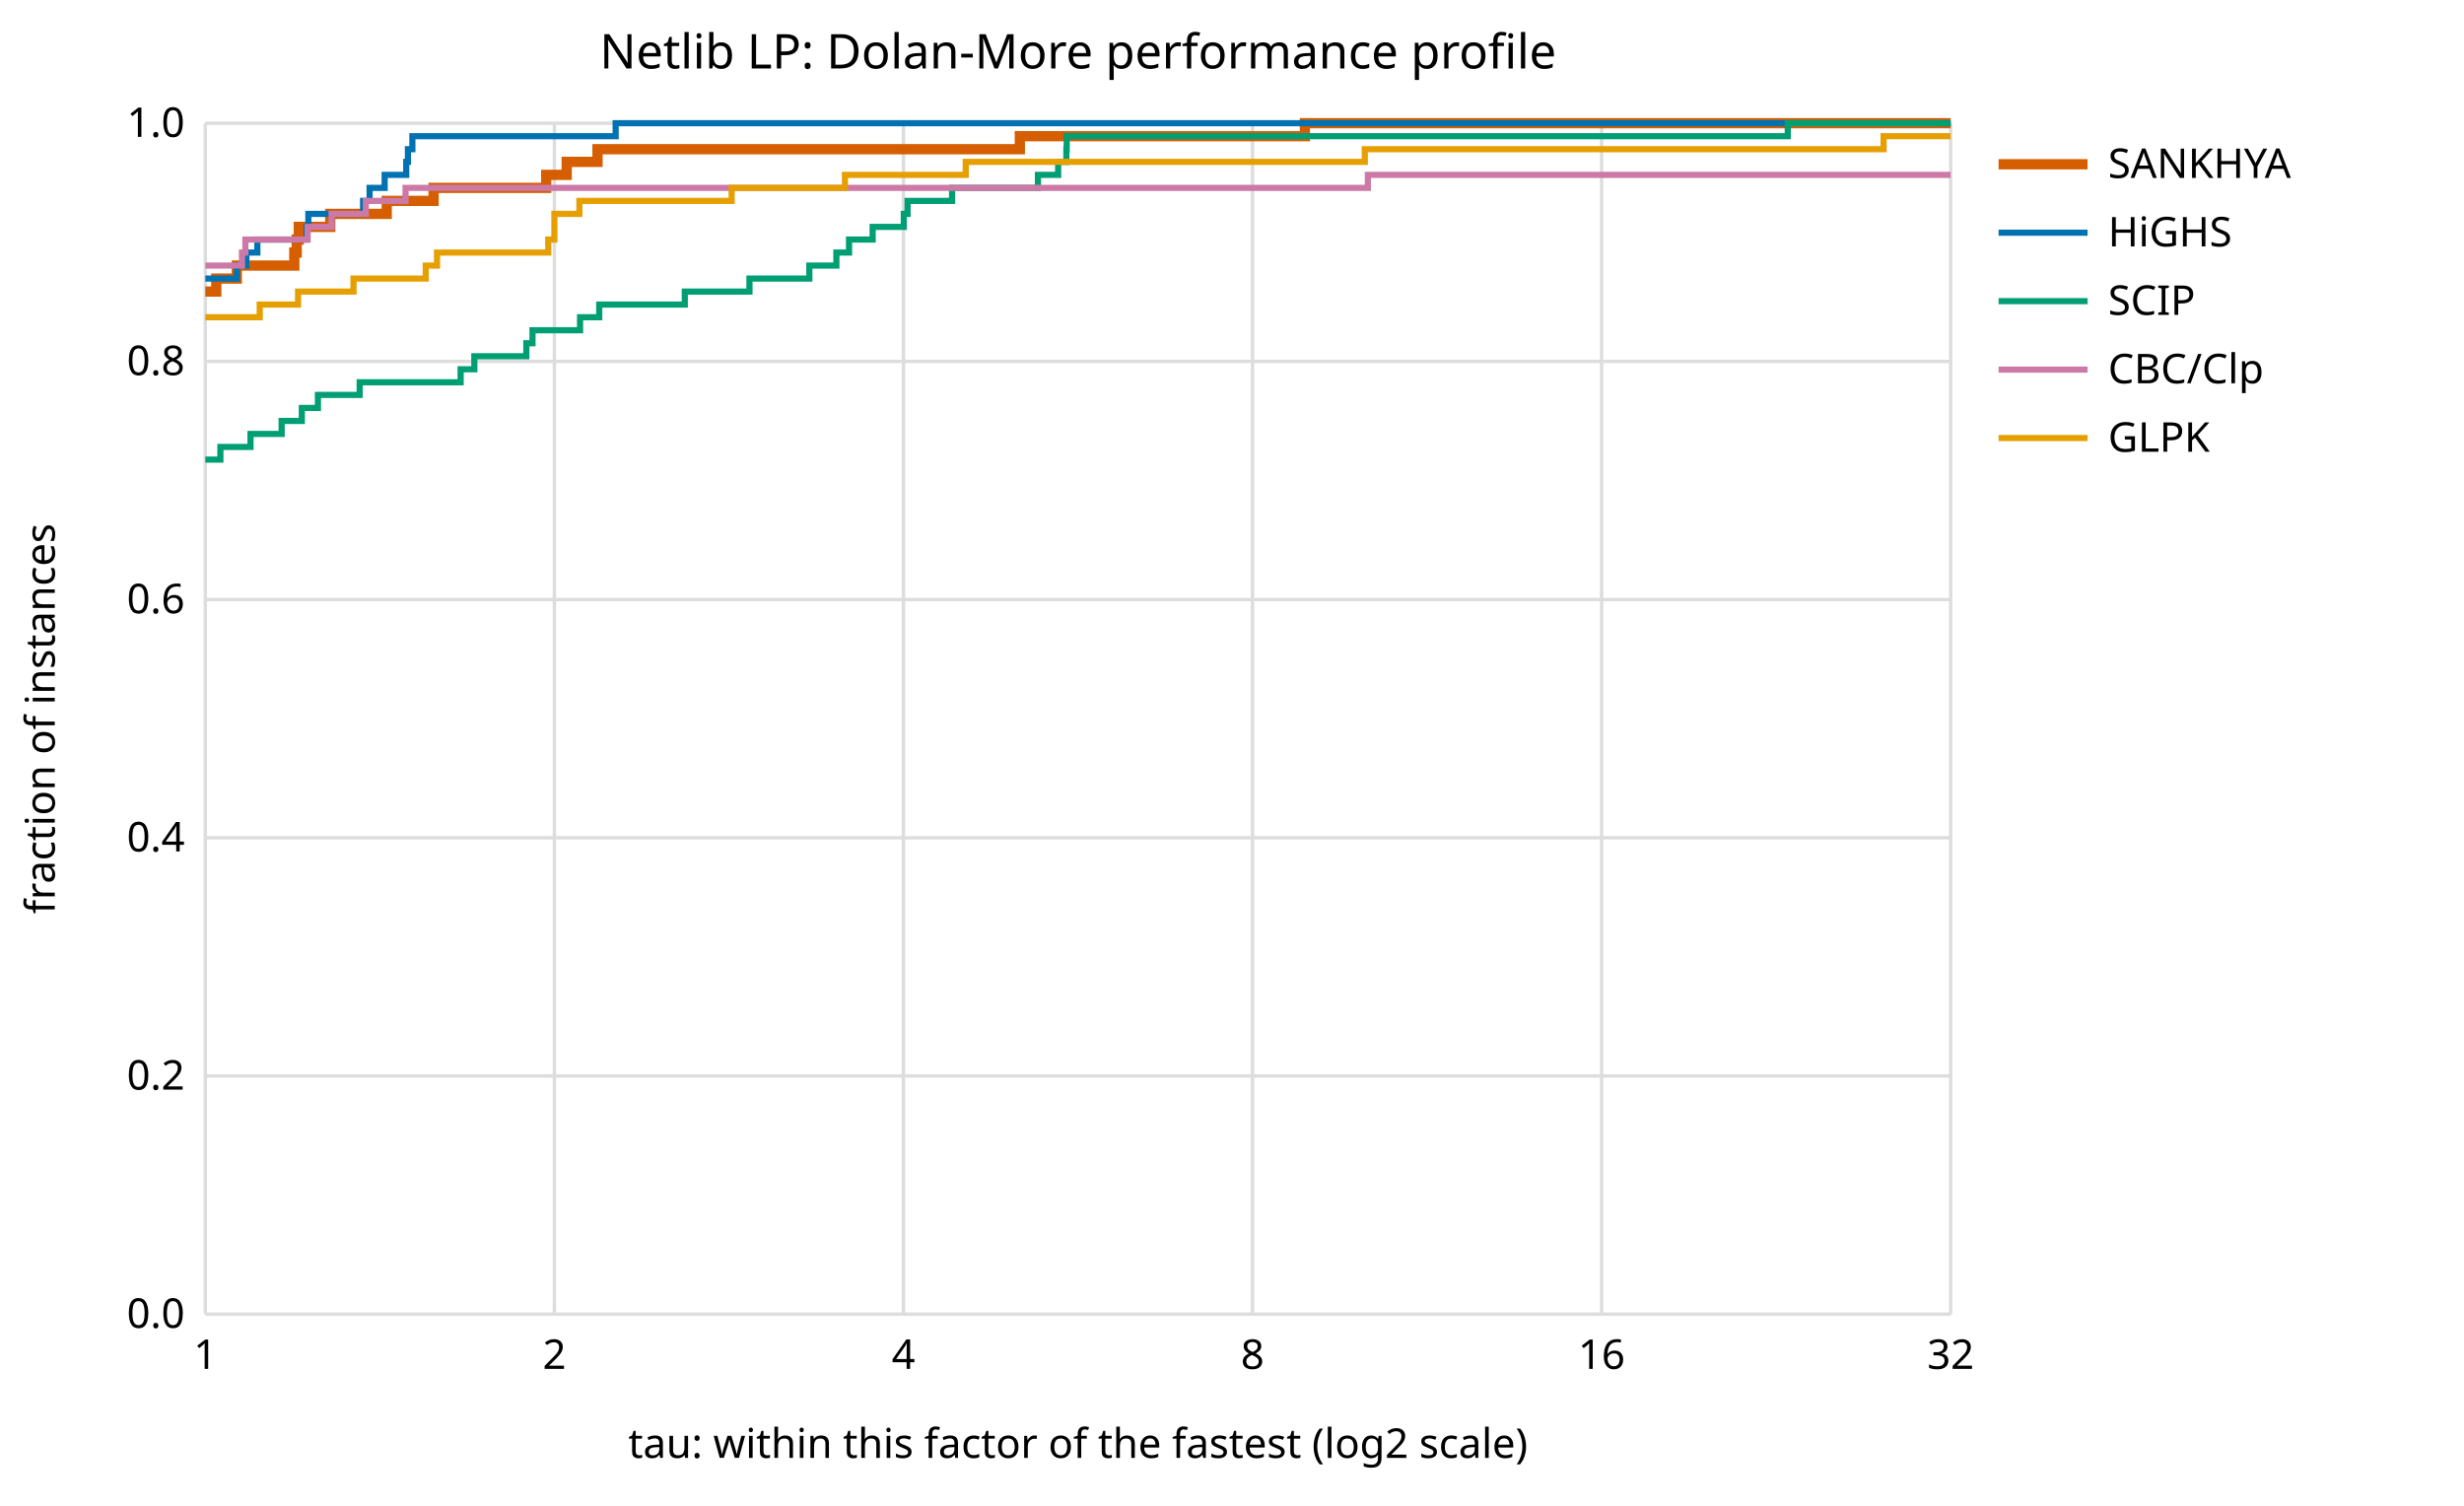
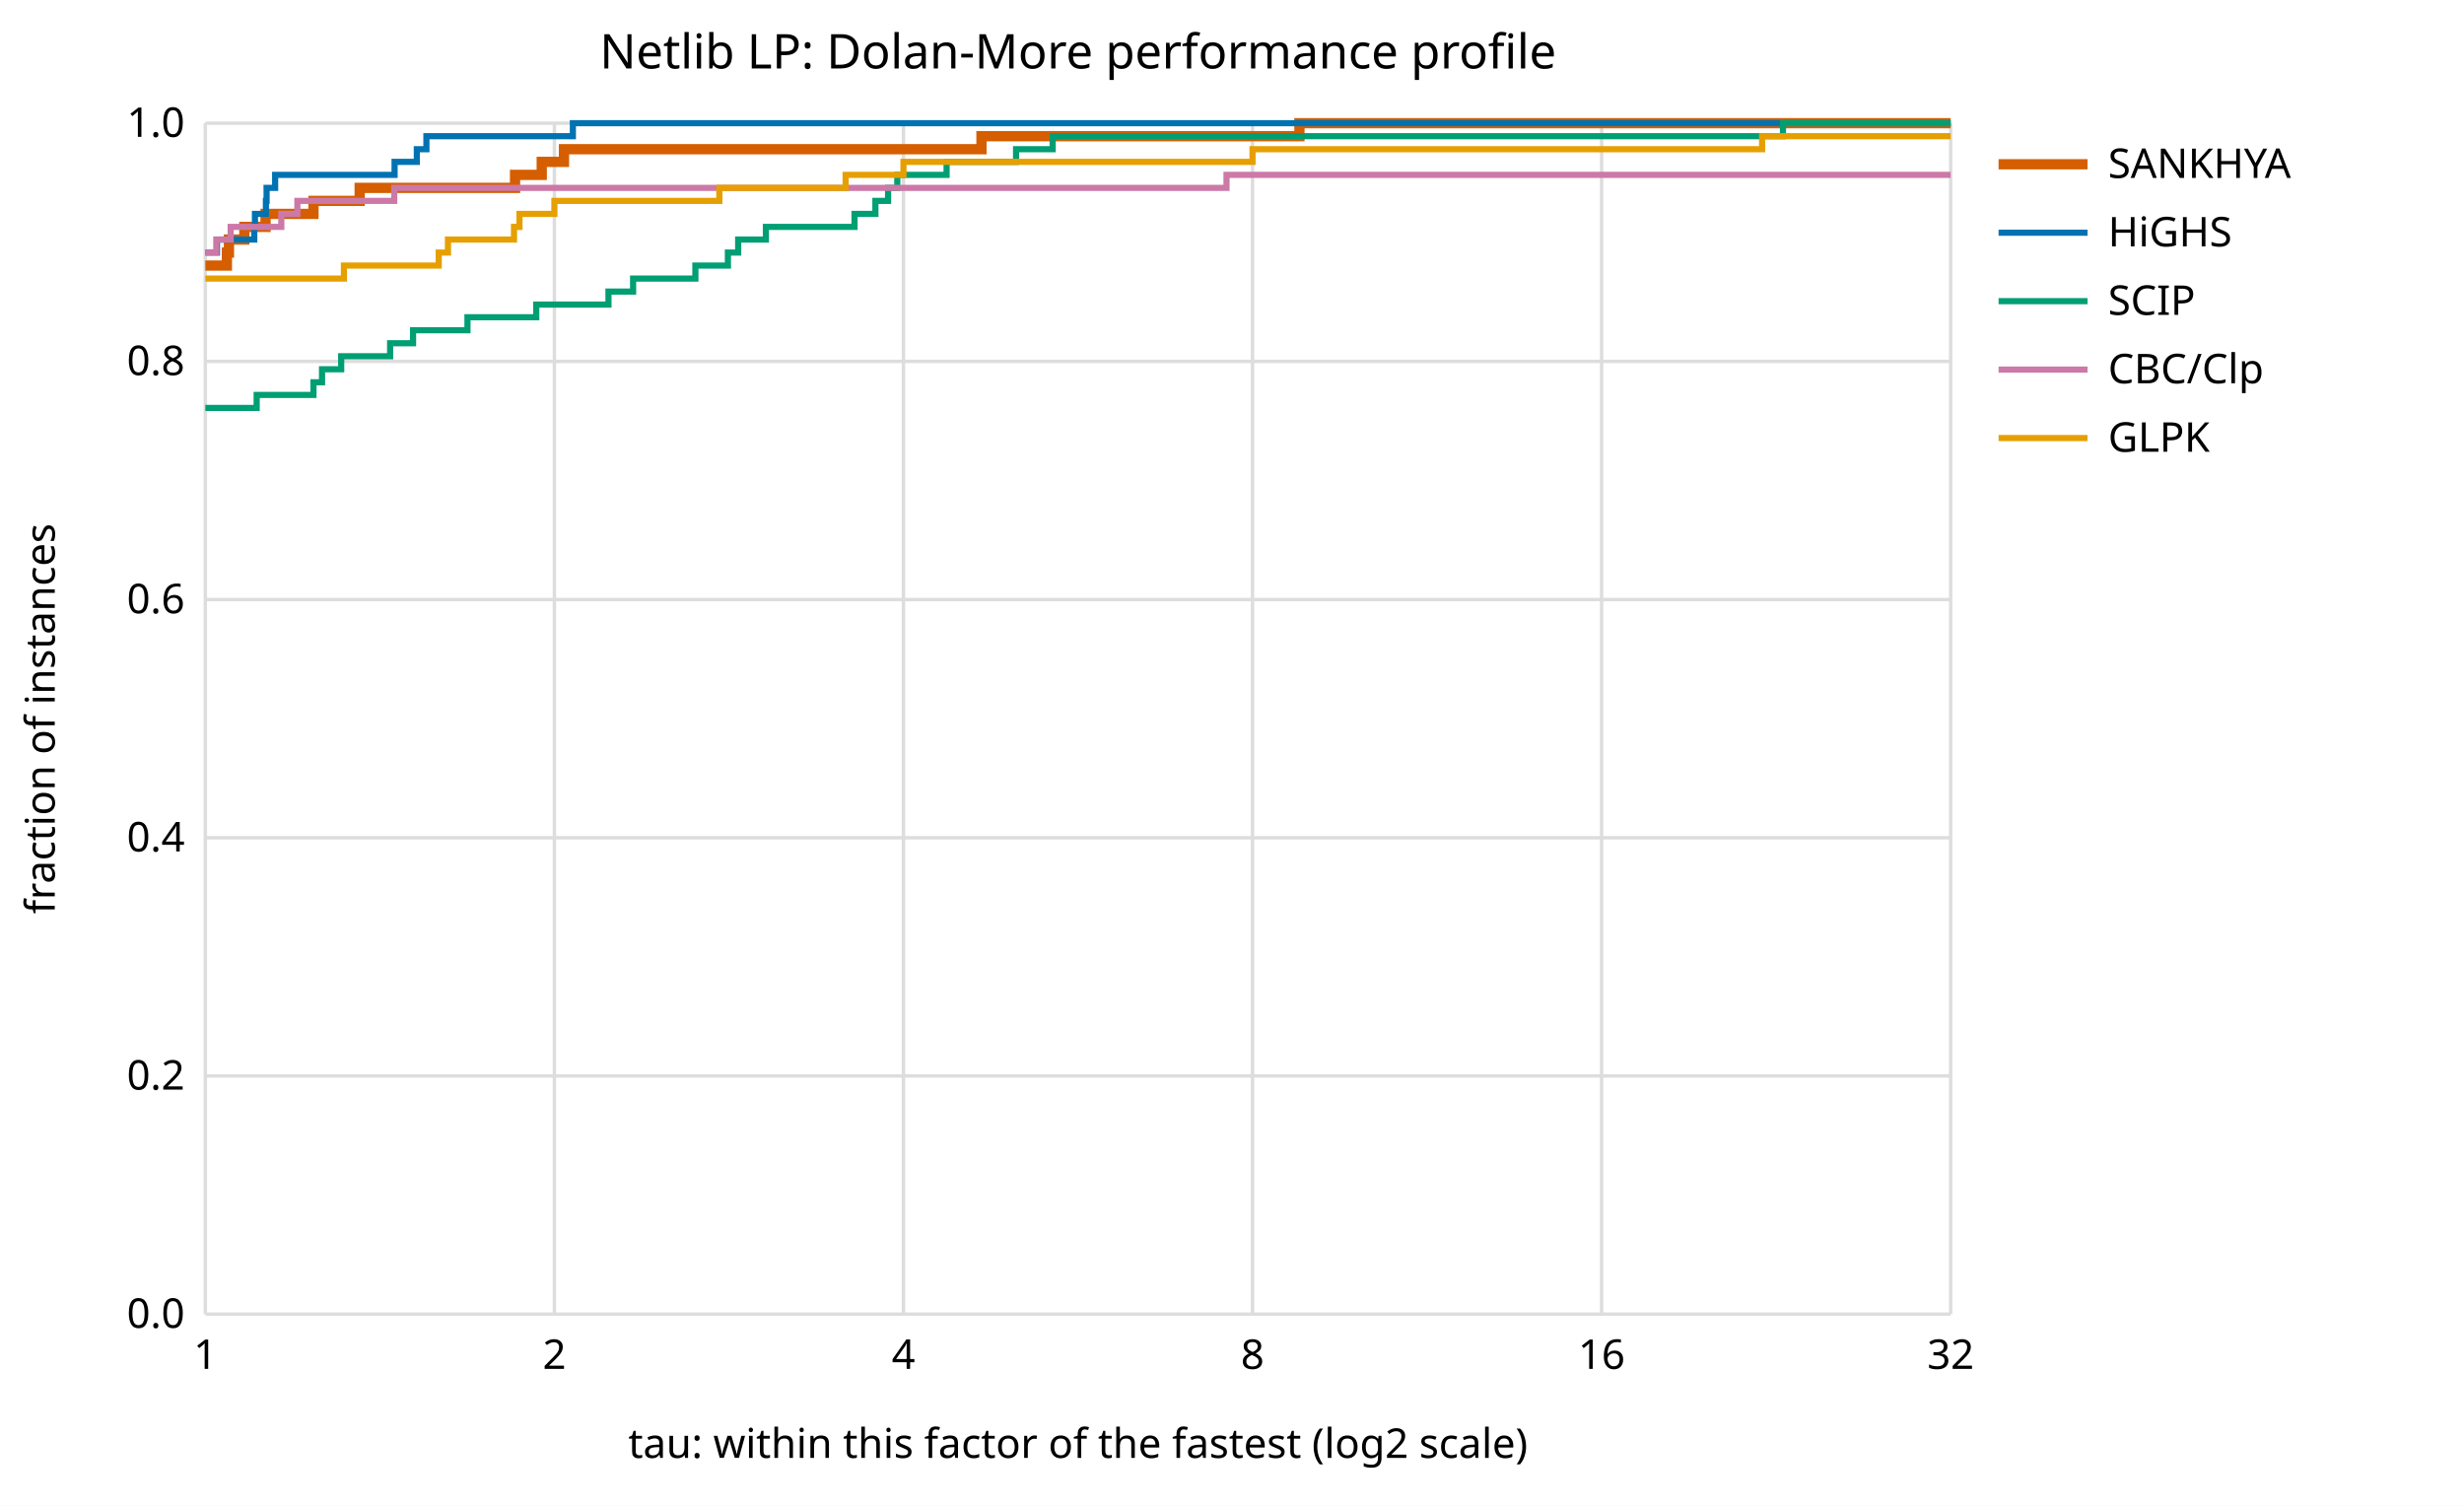
<svg xmlns="http://www.w3.org/2000/svg" width="720" height="440" viewBox="0 0 720 440" font-family="sans-serif" font-size="12">
  <rect width="720" height="440" fill="white" />
  <text x="315" y="20" text-anchor="middle" font-size="14">Netlib LP: Dolan-More performance profile</text>
  <line x1="60.0" y1="36" x2="60.0" y2="384" stroke="#ddd" />
  <text x="60.0" y="400" text-anchor="middle">1</text>
  <line x1="162.0" y1="36" x2="162.0" y2="384" stroke="#ddd" />
  <text x="162.0" y="400" text-anchor="middle">2</text>
  <line x1="264.0" y1="36" x2="264.0" y2="384" stroke="#ddd" />
  <text x="264.0" y="400" text-anchor="middle">4</text>
  <line x1="366.0" y1="36" x2="366.0" y2="384" stroke="#ddd" />
  <text x="366.0" y="400" text-anchor="middle">8</text>
  <line x1="468.0" y1="36" x2="468.0" y2="384" stroke="#ddd" />
  <text x="468.0" y="400" text-anchor="middle">16</text>
  <line x1="570.0" y1="36" x2="570.0" y2="384" stroke="#ddd" />
  <text x="570.0" y="400" text-anchor="middle">32</text>
  <line x1="60" y1="384.0" x2="570" y2="384.0" stroke="#ddd" />
  <text x="54" y="388.0" text-anchor="end">0.0</text>
  <line x1="60" y1="314.4" x2="570" y2="314.4" stroke="#ddd" />
  <text x="54" y="318.4" text-anchor="end">0.2</text>
  <line x1="60" y1="244.8" x2="570" y2="244.8" stroke="#ddd" />
  <text x="54" y="248.8" text-anchor="end">0.4</text>
  <line x1="60" y1="175.2" x2="570" y2="175.2" stroke="#ddd" />
  <text x="54" y="179.2" text-anchor="end">0.6</text>
  <line x1="60" y1="105.6" x2="570" y2="105.6" stroke="#ddd" />
  <text x="54" y="109.6" text-anchor="end">0.8</text>
  <line x1="60" y1="36.0" x2="570" y2="36.0" stroke="#ddd" />
  <text x="54" y="40.0" text-anchor="end">1.0</text>
  <text x="315" y="426" text-anchor="middle">tau: within this factor of the fastest (log2 scale)</text>
  <text x="16" y="210" text-anchor="middle" transform="rotate(-90 16 210)">fraction of instances</text>
-   <polyline points="60.0,85.2 60.0,85.2 60.0,85.2 60.0,85.2 60.0,85.2 60.0,85.2 60.0,85.2 60.0,85.2 60.0,85.2 60.0,85.2 60.0,85.2 60.0,85.2 60.0,85.2 60.0,85.2 60.0,85.2 60.0,85.2 60.0,85.2 60.0,85.2 60.0,85.2 60.0,85.2 60.0,85.2 60.0,85.2 60.0,85.2 60.0,85.2 60.0,85.2 60.0,85.2 60.0,85.2 60.0,85.2 60.0,85.2 60.0,85.2 60.0,85.2 60.0,85.2 60.0,85.2 60.0,85.2 60.0,85.2 60.0,85.2 60.0,85.2 60.0,85.2 60.0,85.2 60.0,85.2 60.0,85.2 60.0,85.2 60.0,85.2 60.0,85.2 60.0,85.2 60.0,85.2 60.0,85.2 60.0,85.2 60.0,85.2 60.0,85.2 60.0,85.2 60.0,85.2 60.0,85.2 60.0,85.2 60.0,85.2 60.0,85.2 60.0,85.2 60.0,85.2 60.0,85.2 60.0,85.2 60.0,85.2 60.0,85.2 60.0,85.2 60.0,85.2 60.0,85.2 60.0,85.2 60.0,85.2 60.0,85.2 60.0,85.2 60.0,85.2 60.0,85.2 60.0,85.2 60.0,85.2 60.0,85.2 60.0,85.2 60.0,85.2 60.0,85.2 60.0,85.2 60.0,85.2 60.0,85.2 60.0,85.2 60.0,85.2 60.0,85.2 60.0,85.2 60.0,85.2 60.0,85.2 60.0,85.2 60.0,85.2 60.0,85.2 60.0,85.2 60.0,85.2 60.0,85.2 60.0,85.2 60.0,85.2 60.0,85.2 60.0,85.2 60.0,85.2 60.0,85.2 60.0,85.2 60.0,85.2 60.0,85.2 60.0,85.2 60.0,85.2 60.0,85.2 60.0,85.2 60.0,85.2 60.0,85.2 60.0,85.2 60.0,85.2 60.0,85.2 60.0,85.2 60.0,85.2 60.0,85.2 60.0,85.2 60.0,85.2 60.0,85.2 60.0,85.2 60.0,85.2 60.0,85.2 60.0,85.2 60.0,85.2 60.0,85.2 60.0,85.2 60.0,85.2 60.0,85.2 60.0,85.2 60.0,85.2 60.0,85.2 60.0,85.2 60.0,85.2 60.0,85.2 60.0,85.2 60.0,85.2 60.0,85.2 60.0,85.2 60.0,85.2 60.0,85.2 60.0,85.2 60.0,85.2 60.0,85.2 60.0,85.2 60.0,85.2 60.0,85.2 60.0,85.2 60.0,85.2 60.0,85.2 60.0,85.2 60.0,85.2 60.0,85.2 60.0,85.2 60.0,85.2 60.0,85.2 60.0,85.2 60.0,85.2 60.0,85.2 60.0,85.2 60.0,85.2 60.0,85.2 60.0,85.2 63.2,85.2 63.2,81.4 69.2,81.4 69.2,77.6 86.0,77.6 86.0,73.8 86.7,73.8 86.7,70.0 87.3,70.0 87.3,66.3 96.5,66.3 96.5,62.5 113.0,62.5 113.0,58.7 126.7,58.7 126.7,54.9 159.6,54.9 159.6,51.1 165.6,51.1 165.6,47.3 174.6,47.3 174.6,43.6 298.0,43.6 298.0,39.8 381.3,39.8 381.3,36.0 570.0,36.0" fill="none" stroke="#D55E00" stroke-width="3" />
+   <polyline points="60.0,77.6 60.0,77.6 60.0,77.6 60.0,77.6 60.0,77.6 60.0,77.6 60.0,77.6 60.0,77.6 60.0,77.6 60.0,77.6 60.0,77.6 60.0,77.6 60.0,77.6 60.0,77.6 60.0,77.6 60.0,77.6 60.0,77.6 60.0,77.6 60.0,77.6 60.0,77.6 60.0,77.6 60.0,77.6 60.0,77.6 60.0,77.6 60.0,77.6 60.0,77.6 60.0,77.6 60.0,77.6 60.0,77.6 60.0,77.6 60.0,77.6 60.0,77.6 60.0,77.6 60.0,77.6 60.0,77.6 60.0,77.6 60.0,77.6 60.0,77.6 60.0,77.6 60.0,77.6 60.0,77.6 60.0,77.6 60.0,77.6 60.0,77.6 60.0,77.6 60.0,77.6 60.0,77.6 60.0,77.6 60.0,77.6 60.0,77.6 60.0,77.6 60.0,77.6 60.0,77.6 60.0,77.6 60.0,77.6 60.0,77.6 60.0,77.6 60.0,77.6 60.0,77.6 60.0,77.6 60.0,77.6 60.0,77.6 60.0,77.6 60.0,77.6 60.0,77.6 60.0,77.6 60.0,77.6 60.0,77.6 60.0,77.6 60.0,77.6 60.0,77.6 60.0,77.6 60.0,77.6 60.0,77.6 60.0,77.6 60.0,77.6 60.0,77.6 60.0,77.6 60.0,77.6 60.0,77.6 60.0,77.6 60.0,77.6 60.0,77.6 60.0,77.6 60.0,77.6 60.0,77.6 60.0,77.6 60.0,77.6 60.0,77.6 60.0,77.6 60.0,77.6 60.0,77.6 60.0,77.6 60.0,77.6 60.0,77.6 60.0,77.6 60.0,77.6 60.0,77.6 60.0,77.6 60.0,77.6 60.0,77.6 60.0,77.6 60.0,77.6 60.0,77.6 60.0,77.6 60.0,77.6 60.0,77.6 60.0,77.6 60.0,77.6 60.0,77.6 60.0,77.6 60.0,77.6 60.0,77.6 60.0,77.6 60.0,77.6 60.0,77.6 60.0,77.6 60.0,77.6 60.0,77.6 60.0,77.6 60.0,77.6 60.0,77.6 60.0,77.6 60.0,77.6 60.0,77.6 60.0,77.6 60.0,77.6 60.0,77.6 60.0,77.6 60.0,77.6 60.0,77.6 60.0,77.6 60.0,77.6 60.0,77.6 60.0,77.6 60.0,77.6 60.0,77.6 60.0,77.6 60.0,77.6 60.0,77.6 60.0,77.6 60.0,77.6 60.0,77.6 60.0,77.6 60.0,77.6 60.0,77.6 60.0,77.6 60.0,77.6 60.0,77.6 60.0,77.6 60.0,77.6 60.0,77.6 60.0,77.6 60.0,77.6 60.0,77.6 60.0,77.6 60.0,77.6 60.0,77.6 60.0,77.6 60.0,77.6 60.0,77.6 60.0,77.6 60.0,77.6 66.3,77.6 66.3,73.8 66.9,73.8 66.9,70.0 71.4,70.0 71.4,66.3 77.6,66.3 77.6,62.5 91.6,62.5 91.6,58.7 105.1,58.7 105.1,54.9 150.5,54.9 150.5,51.1 158.3,51.1 158.3,47.3 164.8,47.3 164.8,43.6 286.8,43.6 286.8,39.8 379.7,39.8 379.7,36.0 570.0,36.0" fill="none" stroke="#D55E00" stroke-width="3" />
  <line x1="584" y1="48" x2="610" y2="48" stroke="#D55E00" stroke-width="3" />
  <text x="616" y="52">SANKHYA</text>
-   <polyline points="60.0,81.4 60.0,81.4 60.0,81.4 60.0,81.4 60.0,81.4 60.0,81.4 60.0,81.4 60.0,81.4 60.0,81.4 60.0,81.4 60.0,81.4 60.0,81.4 60.0,81.4 60.0,81.4 60.0,81.4 60.0,81.4 60.0,81.4 60.0,81.4 60.0,81.4 60.0,81.4 60.0,81.4 60.0,81.4 60.0,81.4 60.0,81.4 60.0,81.4 60.0,81.4 60.0,81.4 60.0,81.4 60.0,81.4 60.0,81.4 60.0,81.4 60.0,81.4 60.0,81.4 60.0,81.4 60.0,81.4 60.0,81.4 60.0,81.4 60.0,81.4 60.0,81.4 60.0,81.4 60.0,81.4 60.0,81.4 60.0,81.4 60.0,81.4 60.0,81.4 60.0,81.4 60.0,81.4 60.0,81.4 60.0,81.4 60.0,81.4 60.0,81.4 60.0,81.4 60.0,81.4 60.0,81.4 60.0,81.4 60.0,81.4 60.0,81.4 60.0,81.4 60.0,81.4 60.0,81.4 60.0,81.4 60.0,81.4 60.0,81.4 60.0,81.4 60.0,81.4 60.0,81.4 60.0,81.4 60.0,81.4 60.0,81.4 60.0,81.4 60.0,81.4 60.0,81.4 60.0,81.4 60.0,81.4 60.0,81.4 60.0,81.4 60.0,81.4 60.0,81.4 60.0,81.4 60.0,81.4 60.0,81.4 60.0,81.4 60.0,81.4 60.0,81.4 60.0,81.4 60.0,81.4 60.0,81.4 60.0,81.4 60.0,81.4 60.0,81.4 60.0,81.4 60.0,81.4 60.0,81.4 60.0,81.4 60.0,81.4 60.0,81.4 60.0,81.4 60.0,81.4 60.0,81.4 60.0,81.4 60.0,81.4 60.0,81.4 60.0,81.4 60.0,81.4 60.0,81.4 60.0,81.4 60.0,81.4 60.0,81.4 60.0,81.4 60.0,81.4 60.0,81.4 60.0,81.4 60.0,81.4 60.0,81.4 60.0,81.4 60.0,81.4 60.0,81.4 60.0,81.4 60.0,81.4 60.0,81.4 60.0,81.4 60.0,81.4 60.0,81.4 60.0,81.4 60.0,81.4 60.0,81.4 60.0,81.4 60.0,81.4 60.0,81.4 60.0,81.4 60.0,81.4 60.0,81.4 60.0,81.4 60.0,81.4 60.0,81.4 60.0,81.4 60.0,81.4 60.0,81.4 60.0,81.4 60.0,81.4 60.0,81.4 60.0,81.4 60.0,81.4 60.0,81.4 60.0,81.4 60.0,81.4 60.0,81.4 60.0,81.4 60.0,81.4 60.0,81.4 60.0,81.4 60.0,81.4 60.0,81.4 60.0,81.4 60.0,81.4 60.0,81.4 60.0,81.4 60.0,81.4 60.0,81.4 60.0,81.4 60.0,81.4 69.2,81.4 69.2,77.6 72.0,77.6 72.0,73.8 75.2,73.8 75.2,70.0 89.6,70.0 89.6,66.3 90.1,66.3 90.1,62.5 106.1,62.5 106.1,58.7 108.0,58.7 108.0,54.9 112.4,54.9 112.4,51.1 118.7,51.1 118.7,47.3 119.2,47.3 119.2,43.6 120.5,43.6 120.5,39.8 179.9,39.8 179.9,36.0 570.0,36.0" fill="none" stroke="#0072B2" stroke-width="1.8" />
+   <polyline points="60.0,73.8 60.0,73.8 60.0,73.8 60.0,73.8 60.0,73.8 60.0,73.8 60.0,73.8 60.0,73.8 60.0,73.8 60.0,73.8 60.0,73.8 60.0,73.8 60.0,73.8 60.0,73.8 60.0,73.8 60.0,73.8 60.0,73.8 60.0,73.8 60.0,73.8 60.0,73.8 60.0,73.8 60.0,73.8 60.0,73.8 60.0,73.8 60.0,73.8 60.0,73.8 60.0,73.8 60.0,73.8 60.0,73.8 60.0,73.8 60.0,73.8 60.0,73.8 60.0,73.8 60.0,73.8 60.0,73.8 60.0,73.8 60.0,73.8 60.0,73.8 60.0,73.8 60.0,73.8 60.0,73.8 60.0,73.8 60.0,73.8 60.0,73.8 60.0,73.8 60.0,73.8 60.0,73.8 60.0,73.8 60.0,73.8 60.0,73.8 60.0,73.8 60.0,73.8 60.0,73.8 60.0,73.8 60.0,73.8 60.0,73.8 60.0,73.8 60.0,73.8 60.0,73.8 60.0,73.8 60.0,73.8 60.0,73.8 60.0,73.8 60.0,73.8 60.0,73.8 60.0,73.8 60.0,73.8 60.0,73.8 60.0,73.8 60.0,73.8 60.0,73.8 60.0,73.8 60.0,73.8 60.0,73.8 60.0,73.8 60.0,73.8 60.0,73.8 60.0,73.8 60.0,73.8 60.0,73.8 60.0,73.8 60.0,73.8 60.0,73.8 60.0,73.8 60.0,73.8 60.0,73.8 60.0,73.8 60.0,73.8 60.0,73.8 60.0,73.8 60.0,73.8 60.0,73.8 60.0,73.8 60.0,73.8 60.0,73.8 60.0,73.8 60.0,73.8 60.0,73.8 60.0,73.8 60.0,73.8 60.0,73.8 60.0,73.8 60.0,73.8 60.0,73.8 60.0,73.8 60.0,73.8 60.0,73.8 60.0,73.8 60.0,73.8 60.0,73.8 60.0,73.8 60.0,73.8 60.0,73.8 60.0,73.8 60.0,73.8 60.0,73.8 60.0,73.8 60.0,73.8 60.0,73.8 60.0,73.8 60.0,73.8 60.0,73.8 60.0,73.8 60.0,73.8 60.0,73.8 60.0,73.8 60.0,73.8 60.0,73.8 60.0,73.8 60.0,73.8 60.0,73.8 60.0,73.8 60.0,73.8 60.0,73.8 60.0,73.8 60.0,73.8 60.0,73.8 60.0,73.8 60.0,73.8 60.0,73.8 60.0,73.8 60.0,73.8 60.0,73.8 60.0,73.8 60.0,73.8 60.0,73.8 60.0,73.8 60.0,73.8 60.0,73.8 60.0,73.8 60.0,73.8 60.0,73.8 60.0,73.8 60.0,73.8 60.0,73.8 60.0,73.8 60.0,73.8 60.0,73.8 60.0,73.8 60.0,73.8 60.0,73.8 60.0,73.8 60.0,73.8 60.0,73.8 60.0,73.8 63.4,73.8 63.4,70.0 74.3,70.0 74.3,66.3 74.5,66.3 74.5,62.5 77.7,62.5 77.7,58.7 77.9,58.7 77.9,54.9 80.4,54.9 80.4,51.1 115.3,51.1 115.3,47.3 121.8,47.3 121.8,43.6 124.6,43.6 124.6,39.8 167.4,39.8 167.4,36.0 570.0,36.0" fill="none" stroke="#0072B2" stroke-width="1.8" />
  <line x1="584" y1="68" x2="610" y2="68" stroke="#0072B2" stroke-width="1.8" />
  <text x="616" y="72">HiGHS</text>
-   <polyline points="60.0,134.3 60.0,134.3 60.0,134.3 60.0,134.3 60.0,134.3 60.0,134.3 60.0,134.3 60.0,134.3 60.0,134.3 60.0,134.3 60.0,134.3 60.0,134.3 60.0,134.3 60.0,134.3 60.0,134.3 60.0,134.3 60.0,134.3 60.0,134.3 60.0,134.3 60.0,134.3 60.0,134.3 60.0,134.3 60.0,134.3 60.0,134.3 60.0,134.3 60.0,134.3 60.0,134.3 60.0,134.3 60.0,134.3 60.0,134.3 60.0,134.3 60.0,134.3 60.0,134.3 60.0,134.3 60.0,134.3 60.0,134.3 60.0,134.3 60.0,134.3 60.0,134.3 60.0,134.3 60.0,134.3 60.0,134.3 60.0,134.3 60.0,134.3 60.0,134.3 60.0,134.3 60.0,134.3 60.0,134.3 60.0,134.3 60.0,134.3 60.0,134.3 60.0,134.3 60.0,134.3 60.0,134.3 60.0,134.3 60.0,134.3 60.0,134.3 60.0,134.3 60.0,134.3 60.0,134.3 60.0,134.3 60.0,134.3 60.0,134.3 60.0,134.3 60.0,134.3 60.0,134.3 60.0,134.3 60.0,134.3 60.0,134.3 60.0,134.3 60.0,134.3 60.0,134.3 60.0,134.3 60.0,134.3 60.0,134.3 60.0,134.3 60.0,134.3 60.0,134.3 60.0,134.3 60.0,134.3 60.0,134.3 60.0,134.3 60.0,134.3 60.0,134.3 60.0,134.3 60.0,134.3 60.0,134.3 60.0,134.3 60.0,134.3 60.0,134.3 60.0,134.3 60.0,134.3 60.0,134.3 60.0,134.3 60.0,134.3 60.0,134.3 60.0,134.3 60.0,134.3 60.0,134.3 60.0,134.3 60.0,134.3 60.0,134.3 60.0,134.3 60.0,134.3 60.0,134.3 60.0,134.3 60.0,134.3 60.0,134.3 60.0,134.3 60.0,134.3 60.0,134.3 60.0,134.3 60.0,134.3 60.0,134.3 60.0,134.3 60.0,134.3 60.0,134.3 60.0,134.3 60.0,134.3 60.0,134.3 60.0,134.3 60.0,134.3 60.0,134.3 60.0,134.3 60.0,134.3 60.0,134.3 60.0,134.3 60.0,134.3 60.0,134.3 60.0,134.3 60.0,134.3 60.0,134.3 60.0,134.3 64.4,134.3 64.4,130.6 73.2,130.6 73.2,126.8 82.3,126.8 82.3,123.0 88.2,123.0 88.2,119.2 92.9,119.2 92.9,115.4 105.1,115.4 105.1,111.7 134.6,111.7 134.6,107.9 138.6,107.9 138.6,104.1 153.8,104.1 153.8,100.3 155.6,100.3 155.6,96.5 169.5,96.5 169.5,92.7 175.1,92.7 175.1,89.0 200.1,89.0 200.1,85.2 219.0,85.2 219.0,81.4 236.5,81.4 236.5,77.6 244.4,77.6 244.4,73.8 248.1,73.8 248.1,70.0 255.0,70.0 255.0,66.3 264.1,66.3 264.1,62.5 265.2,62.5 265.2,58.7 278.2,58.7 278.2,54.9 303.3,54.9 303.3,51.1 309.2,51.1 309.2,47.3 311.6,47.3 311.6,43.6 311.7,43.6 311.7,39.8 522.4,39.8 522.4,36.0 570.0,36.0" fill="none" stroke="#009E73" stroke-width="1.8" />
+   <polyline points="60.0,119.2 60.0,119.2 60.0,119.2 60.0,119.2 60.0,119.2 60.0,119.2 60.0,119.2 60.0,119.2 60.0,119.2 60.0,119.2 60.0,119.2 60.0,119.2 60.0,119.2 60.0,119.2 60.0,119.2 60.0,119.2 60.0,119.2 60.0,119.2 60.0,119.2 60.0,119.2 60.0,119.2 60.0,119.2 60.0,119.2 60.0,119.2 60.0,119.2 60.0,119.2 60.0,119.2 60.0,119.2 60.0,119.2 60.0,119.2 60.0,119.2 60.0,119.2 60.0,119.2 60.0,119.2 60.0,119.2 60.0,119.2 60.0,119.2 60.0,119.2 60.0,119.2 60.0,119.2 60.0,119.2 60.0,119.2 60.0,119.2 60.0,119.2 60.0,119.2 60.0,119.2 60.0,119.2 60.0,119.2 60.0,119.2 60.0,119.2 60.0,119.2 60.0,119.2 60.0,119.2 60.0,119.2 60.0,119.2 60.0,119.2 60.0,119.2 60.0,119.2 60.0,119.2 60.0,119.2 60.0,119.2 60.0,119.2 60.0,119.2 60.0,119.2 60.0,119.2 60.0,119.2 60.0,119.2 60.0,119.2 60.0,119.2 60.0,119.2 60.0,119.2 60.0,119.2 60.0,119.2 60.0,119.2 60.0,119.2 60.0,119.2 60.0,119.2 60.0,119.2 60.0,119.2 60.0,119.2 60.0,119.2 60.0,119.2 60.0,119.2 60.0,119.2 60.0,119.2 60.0,119.2 60.0,119.2 60.0,119.2 60.0,119.2 60.0,119.2 60.0,119.2 60.0,119.2 60.0,119.2 60.0,119.2 60.0,119.2 60.0,119.2 60.0,119.2 60.0,119.2 60.0,119.2 60.0,119.2 60.0,119.2 60.0,119.2 60.0,119.2 60.0,119.2 60.0,119.2 60.0,119.2 60.0,119.2 60.0,119.2 60.0,119.2 60.0,119.2 60.0,119.2 60.0,119.2 60.0,119.2 60.0,119.2 60.0,119.2 60.0,119.2 60.0,119.2 60.0,119.2 60.0,119.2 60.0,119.2 60.0,119.2 60.0,119.2 60.0,119.2 60.0,119.2 60.0,119.2 60.0,119.2 60.0,119.2 60.0,119.2 60.0,119.2 60.0,119.2 60.0,119.2 60.0,119.2 60.0,119.2 60.0,119.2 60.0,119.2 60.0,119.2 60.0,119.2 60.0,119.2 60.0,119.2 60.0,119.2 60.0,119.2 75.0,119.2 75.0,115.4 91.6,115.4 91.6,111.7 94.1,111.7 94.1,107.9 99.7,107.9 99.7,104.1 114.0,104.1 114.0,100.3 120.7,100.3 120.7,96.5 136.6,96.5 136.6,92.7 156.7,92.7 156.7,89.0 177.8,89.0 177.8,85.2 185.0,85.2 185.0,81.4 203.2,81.4 203.2,77.6 212.7,77.6 212.7,73.8 215.7,73.8 215.7,70.0 223.8,70.0 223.8,66.3 249.7,66.3 249.7,62.5 255.8,62.5 255.8,58.7 259.5,58.7 259.5,54.9 262.2,54.9 262.2,51.1 276.6,51.1 276.6,47.3 296.9,47.3 296.9,43.6 307.6,43.6 307.6,39.8 521.0,39.8 521.0,36.0 570.0,36.0" fill="none" stroke="#009E73" stroke-width="1.8" />
  <line x1="584" y1="88" x2="610" y2="88" stroke="#009E73" stroke-width="1.8" />
  <text x="616" y="92">SCIP</text>
-   <polyline points="60.0,77.6 60.0,77.6 60.0,77.6 60.0,77.6 60.0,77.6 60.0,77.6 60.0,77.6 60.0,77.6 60.0,77.6 60.0,77.6 60.0,77.6 60.0,77.6 60.0,77.6 60.0,77.6 60.0,77.6 60.0,77.6 60.0,77.6 60.0,77.6 60.0,77.6 60.0,77.6 60.0,77.6 60.0,77.6 60.0,77.6 60.0,77.6 60.0,77.6 60.0,77.6 60.0,77.6 60.0,77.6 60.0,77.6 60.0,77.6 60.0,77.6 60.0,77.6 60.0,77.6 60.0,77.6 60.0,77.6 60.0,77.6 60.0,77.6 60.0,77.6 60.0,77.6 60.0,77.6 60.0,77.6 60.0,77.6 60.0,77.6 60.0,77.6 60.0,77.6 60.0,77.6 60.0,77.6 60.0,77.6 60.0,77.6 60.0,77.6 60.0,77.6 60.0,77.6 60.0,77.6 60.0,77.6 60.0,77.6 60.0,77.6 60.0,77.6 60.0,77.6 60.0,77.6 60.0,77.6 60.0,77.6 60.0,77.6 60.0,77.6 60.0,77.6 60.0,77.6 60.0,77.6 60.0,77.6 60.0,77.6 60.0,77.6 60.0,77.6 60.0,77.6 60.0,77.6 60.0,77.6 60.0,77.6 60.0,77.6 60.0,77.6 60.0,77.6 60.0,77.6 60.0,77.6 60.0,77.6 60.0,77.6 60.0,77.6 60.0,77.6 60.0,77.6 60.0,77.6 60.0,77.6 60.0,77.6 60.0,77.6 60.0,77.6 60.0,77.6 60.0,77.6 60.0,77.6 60.0,77.6 60.0,77.6 60.0,77.6 60.0,77.6 60.0,77.6 60.0,77.6 60.0,77.6 60.0,77.6 60.0,77.6 60.0,77.6 60.0,77.6 60.0,77.6 60.0,77.6 60.0,77.6 60.0,77.6 60.0,77.6 60.0,77.6 60.0,77.6 60.0,77.6 60.0,77.6 60.0,77.6 60.0,77.6 60.0,77.6 60.0,77.6 60.0,77.6 60.0,77.6 60.0,77.6 60.0,77.6 60.0,77.6 60.0,77.6 60.0,77.6 60.0,77.6 60.0,77.6 60.0,77.6 60.0,77.6 60.0,77.6 60.0,77.6 60.0,77.6 60.0,77.6 60.0,77.6 60.0,77.6 60.0,77.6 60.0,77.6 60.0,77.6 60.0,77.6 60.0,77.6 60.0,77.6 60.0,77.6 60.0,77.6 60.0,77.6 60.0,77.6 60.0,77.6 60.0,77.6 60.0,77.6 60.0,77.6 60.0,77.6 60.0,77.6 60.0,77.6 60.0,77.6 60.0,77.6 60.0,77.6 60.0,77.6 60.0,77.6 60.0,77.6 60.0,77.6 60.0,77.6 60.0,77.6 60.0,77.6 60.0,77.6 60.0,77.6 60.0,77.6 70.7,77.6 70.7,73.8 71.7,73.8 71.7,70.0 89.9,70.0 89.9,66.3 96.9,66.3 96.9,62.5 106.9,62.5 106.9,58.7 118.5,58.7 118.5,54.9 399.7,54.9 399.7,51.1 570.0,51.1" fill="none" stroke="#CC79A7" stroke-width="1.8" />
+   <polyline points="60.0,73.8 60.0,73.8 60.0,73.8 60.0,73.8 60.0,73.8 60.0,73.8 60.0,73.8 60.0,73.8 60.0,73.8 60.0,73.8 60.0,73.8 60.0,73.8 60.0,73.8 60.0,73.8 60.0,73.8 60.0,73.8 60.0,73.8 60.0,73.8 60.0,73.8 60.0,73.8 60.0,73.8 60.0,73.8 60.0,73.8 60.0,73.8 60.0,73.8 60.0,73.8 60.0,73.8 60.0,73.8 60.0,73.8 60.0,73.8 60.0,73.8 60.0,73.8 60.0,73.8 60.0,73.8 60.0,73.8 60.0,73.8 60.0,73.8 60.0,73.8 60.0,73.8 60.0,73.8 60.0,73.8 60.0,73.8 60.0,73.8 60.0,73.8 60.0,73.8 60.0,73.8 60.0,73.8 60.0,73.8 60.0,73.8 60.0,73.8 60.0,73.8 60.0,73.8 60.0,73.8 60.0,73.8 60.0,73.8 60.0,73.8 60.0,73.8 60.0,73.8 60.0,73.8 60.0,73.8 60.0,73.8 60.0,73.8 60.0,73.8 60.0,73.8 60.0,73.8 60.0,73.8 60.0,73.8 60.0,73.8 60.0,73.8 60.0,73.8 60.0,73.8 60.0,73.8 60.0,73.8 60.0,73.8 60.0,73.8 60.0,73.8 60.0,73.8 60.0,73.8 60.0,73.8 60.0,73.8 60.0,73.8 60.0,73.8 60.0,73.8 60.0,73.8 60.0,73.8 60.0,73.8 60.0,73.8 60.0,73.8 60.0,73.8 60.0,73.8 60.0,73.8 60.0,73.8 60.0,73.8 60.0,73.8 60.0,73.8 60.0,73.8 60.0,73.8 60.0,73.8 60.0,73.8 60.0,73.8 60.0,73.8 60.0,73.8 60.0,73.8 60.0,73.8 60.0,73.8 60.0,73.8 60.0,73.8 60.0,73.8 60.0,73.8 60.0,73.8 60.0,73.8 60.0,73.8 60.0,73.8 60.0,73.8 60.0,73.8 60.0,73.8 60.0,73.8 60.0,73.8 60.0,73.8 60.0,73.8 60.0,73.8 60.0,73.8 60.0,73.8 60.0,73.8 60.0,73.8 60.0,73.8 60.0,73.8 60.0,73.8 60.0,73.8 60.0,73.8 60.0,73.8 60.0,73.8 60.0,73.8 60.0,73.8 60.0,73.8 60.0,73.8 60.0,73.8 60.0,73.8 60.0,73.8 60.0,73.8 60.0,73.8 60.0,73.8 60.0,73.8 60.0,73.8 60.0,73.8 60.0,73.8 60.0,73.8 60.0,73.8 60.0,73.8 60.0,73.8 60.0,73.8 60.0,73.8 60.0,73.8 60.0,73.8 60.0,73.8 60.0,73.8 60.0,73.8 60.0,73.8 60.0,73.8 60.0,73.8 60.0,73.8 60.0,73.8 60.0,73.8 60.0,73.8 60.0,73.8 63.2,73.8 63.2,70.0 67.4,70.0 67.4,66.3 82.2,66.3 82.2,62.5 86.9,62.5 86.9,58.7 115.2,58.7 115.2,54.9 358.4,54.9 358.4,51.1 570.0,51.1" fill="none" stroke="#CC79A7" stroke-width="1.8" />
  <line x1="584" y1="108" x2="610" y2="108" stroke="#CC79A7" stroke-width="1.8" />
  <text x="616" y="112">CBC/Clp</text>
-   <polyline points="60.0,92.7 60.0,92.7 60.0,92.7 60.0,92.7 60.0,92.7 60.0,92.7 60.0,92.7 60.0,92.7 60.0,92.7 60.0,92.7 60.0,92.7 60.0,92.7 60.0,92.7 60.0,92.7 60.0,92.7 60.0,92.7 60.0,92.7 60.0,92.7 60.0,92.7 60.0,92.7 60.0,92.7 60.0,92.7 60.0,92.7 60.0,92.7 60.0,92.7 60.0,92.7 60.0,92.7 60.0,92.7 60.0,92.7 60.0,92.7 60.0,92.7 60.0,92.7 60.0,92.7 60.0,92.7 60.0,92.7 60.0,92.7 60.0,92.7 60.0,92.7 60.0,92.7 60.0,92.7 60.0,92.7 60.0,92.7 60.0,92.7 60.0,92.7 60.0,92.7 60.0,92.7 60.0,92.7 60.0,92.7 60.0,92.7 60.0,92.7 60.0,92.7 60.0,92.7 60.0,92.7 60.0,92.7 60.0,92.7 60.0,92.7 60.0,92.7 60.0,92.7 60.0,92.7 60.0,92.7 60.0,92.7 60.0,92.7 60.0,92.7 60.0,92.7 60.0,92.7 60.0,92.7 60.0,92.7 60.0,92.7 60.0,92.7 60.0,92.7 60.0,92.7 60.0,92.7 60.0,92.7 60.0,92.7 60.0,92.7 60.0,92.7 60.0,92.7 60.0,92.7 60.0,92.7 60.0,92.7 60.0,92.7 60.0,92.7 60.0,92.7 60.0,92.7 60.0,92.7 60.0,92.7 60.0,92.7 60.0,92.7 60.0,92.7 60.0,92.7 60.0,92.7 60.0,92.7 60.0,92.7 60.0,92.7 60.0,92.7 60.0,92.7 60.0,92.7 60.0,92.7 60.0,92.7 60.0,92.7 60.0,92.7 60.0,92.7 60.0,92.7 60.0,92.7 60.0,92.7 60.0,92.7 60.0,92.7 60.0,92.7 60.0,92.7 60.0,92.7 60.0,92.7 60.0,92.7 60.0,92.7 60.0,92.7 60.0,92.7 60.0,92.7 60.0,92.7 60.0,92.7 60.0,92.7 60.0,92.7 60.0,92.7 60.0,92.7 60.0,92.7 60.0,92.7 60.0,92.7 60.0,92.7 60.0,92.7 60.0,92.7 60.0,92.7 60.0,92.7 60.0,92.7 60.0,92.7 60.0,92.7 60.0,92.7 60.0,92.7 60.0,92.7 60.0,92.7 60.0,92.7 60.0,92.7 60.0,92.7 60.0,92.7 60.0,92.7 60.0,92.7 60.0,92.7 60.0,92.7 60.0,92.7 60.0,92.7 60.0,92.7 60.0,92.7 60.0,92.7 60.0,92.7 60.0,92.7 60.0,92.7 60.0,92.7 60.0,92.7 75.9,92.7 75.9,89.0 87.1,89.0 87.1,85.2 103.3,85.2 103.3,81.4 124.4,81.4 124.4,77.6 127.7,77.6 127.7,73.8 160.2,73.8 160.2,70.0 162.0,70.0 162.0,62.5 162.0,62.5 162.0,62.5 169.3,62.5 169.3,58.7 213.8,58.7 213.8,54.9 246.9,54.9 246.9,51.1 282.2,51.1 282.2,47.3 398.8,47.3 398.8,43.6 550.4,43.6 550.4,39.8 570.0,39.8" fill="none" stroke="#E69F00" stroke-width="1.8" />
+   <polyline points="60.0,81.4 60.0,81.4 60.0,81.4 60.0,81.4 60.0,81.4 60.0,81.4 60.0,81.4 60.0,81.4 60.0,81.4 60.0,81.4 60.0,81.4 60.0,81.4 60.0,81.4 60.0,81.4 60.0,81.4 60.0,81.4 60.0,81.4 60.0,81.4 60.0,81.4 60.0,81.4 60.0,81.4 60.0,81.4 60.0,81.4 60.0,81.4 60.0,81.4 60.0,81.4 60.0,81.4 60.0,81.4 60.0,81.4 60.0,81.4 60.0,81.4 60.0,81.4 60.0,81.4 60.0,81.4 60.0,81.4 60.0,81.4 60.0,81.4 60.0,81.4 60.0,81.4 60.0,81.4 60.0,81.4 60.0,81.4 60.0,81.4 60.0,81.4 60.0,81.4 60.0,81.4 60.0,81.4 60.0,81.4 60.0,81.4 60.0,81.4 60.0,81.4 60.0,81.4 60.0,81.4 60.0,81.4 60.0,81.4 60.0,81.4 60.0,81.4 60.0,81.4 60.0,81.4 60.0,81.4 60.0,81.4 60.0,81.4 60.0,81.4 60.0,81.4 60.0,81.4 60.0,81.4 60.0,81.4 60.0,81.4 60.0,81.4 60.0,81.4 60.0,81.4 60.0,81.4 60.0,81.4 60.0,81.4 60.0,81.4 60.0,81.4 60.0,81.4 60.0,81.4 60.0,81.4 60.0,81.4 60.0,81.4 60.0,81.4 60.0,81.4 60.0,81.4 60.0,81.4 60.0,81.4 60.0,81.4 60.0,81.4 60.0,81.4 60.0,81.4 60.0,81.4 60.0,81.4 60.0,81.4 60.0,81.4 60.0,81.4 60.0,81.4 60.0,81.4 60.0,81.4 60.0,81.4 60.0,81.4 60.0,81.4 60.0,81.4 60.0,81.4 60.0,81.4 60.0,81.4 60.0,81.4 60.0,81.4 60.0,81.4 60.0,81.4 60.0,81.4 60.0,81.4 60.0,81.4 60.0,81.4 60.0,81.4 60.0,81.4 60.0,81.4 60.0,81.4 60.0,81.4 60.0,81.4 60.0,81.4 60.0,81.4 60.0,81.4 60.0,81.4 60.0,81.4 60.0,81.4 60.0,81.4 60.0,81.4 60.0,81.4 60.0,81.4 60.0,81.4 60.0,81.4 60.0,81.4 60.0,81.4 60.0,81.4 60.0,81.4 60.0,81.4 60.0,81.4 60.0,81.4 60.0,81.4 60.0,81.4 60.0,81.4 60.0,81.4 60.0,81.4 60.0,81.4 60.0,81.4 60.0,81.4 60.0,81.4 60.0,81.4 60.0,81.4 60.0,81.4 60.0,81.4 60.0,81.4 60.0,81.4 60.0,81.4 60.0,81.4 60.0,81.4 60.0,81.4 60.0,81.4 60.0,81.4 60.0,81.4 60.0,81.4 100.5,81.4 100.5,77.6 128.2,77.6 128.2,73.8 130.9,73.8 130.9,70.0 150.2,70.0 150.2,66.3 151.8,66.3 151.8,62.5 162.0,62.5 162.0,58.7 210.2,58.7 210.2,54.9 247.1,54.9 247.1,51.1 264.0,51.1 264.0,47.3 366.0,47.3 366.0,43.6 514.9,43.6 514.9,39.8 570.0,39.8" fill="none" stroke="#E69F00" stroke-width="1.8" />
  <line x1="584" y1="128" x2="610" y2="128" stroke="#E69F00" stroke-width="1.8" />
  <text x="616" y="132">GLPK</text>
</svg>
